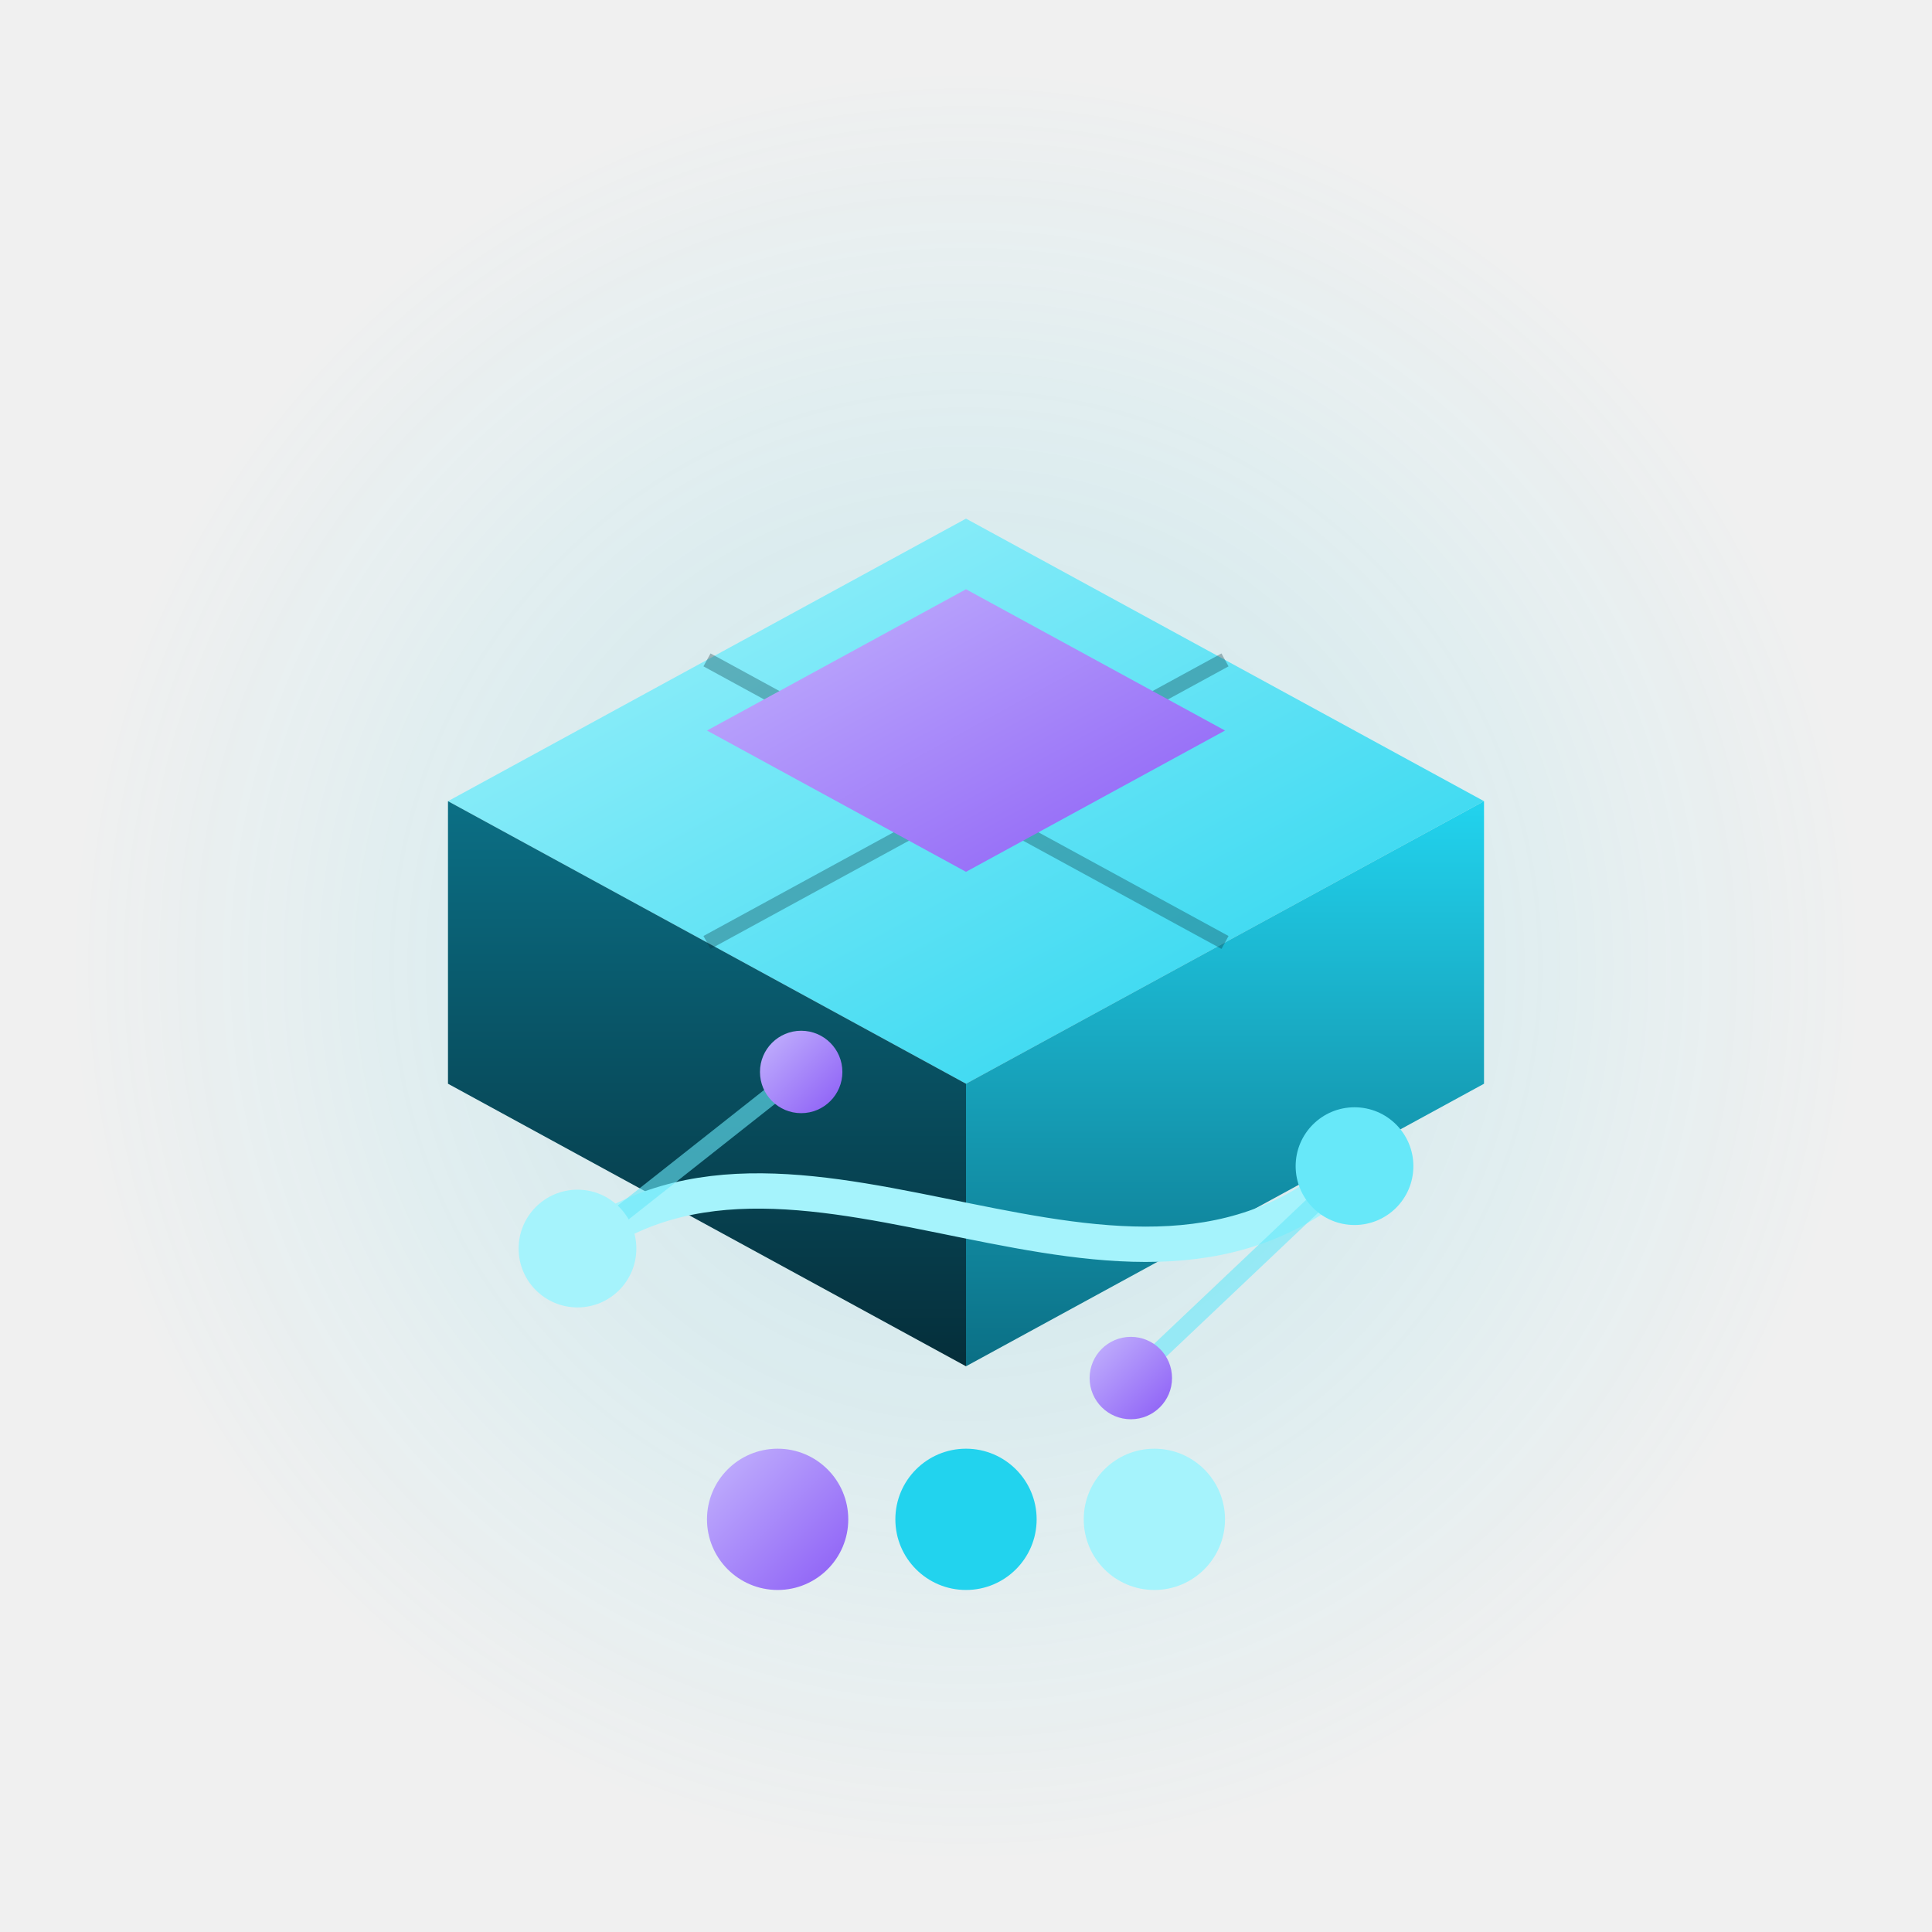
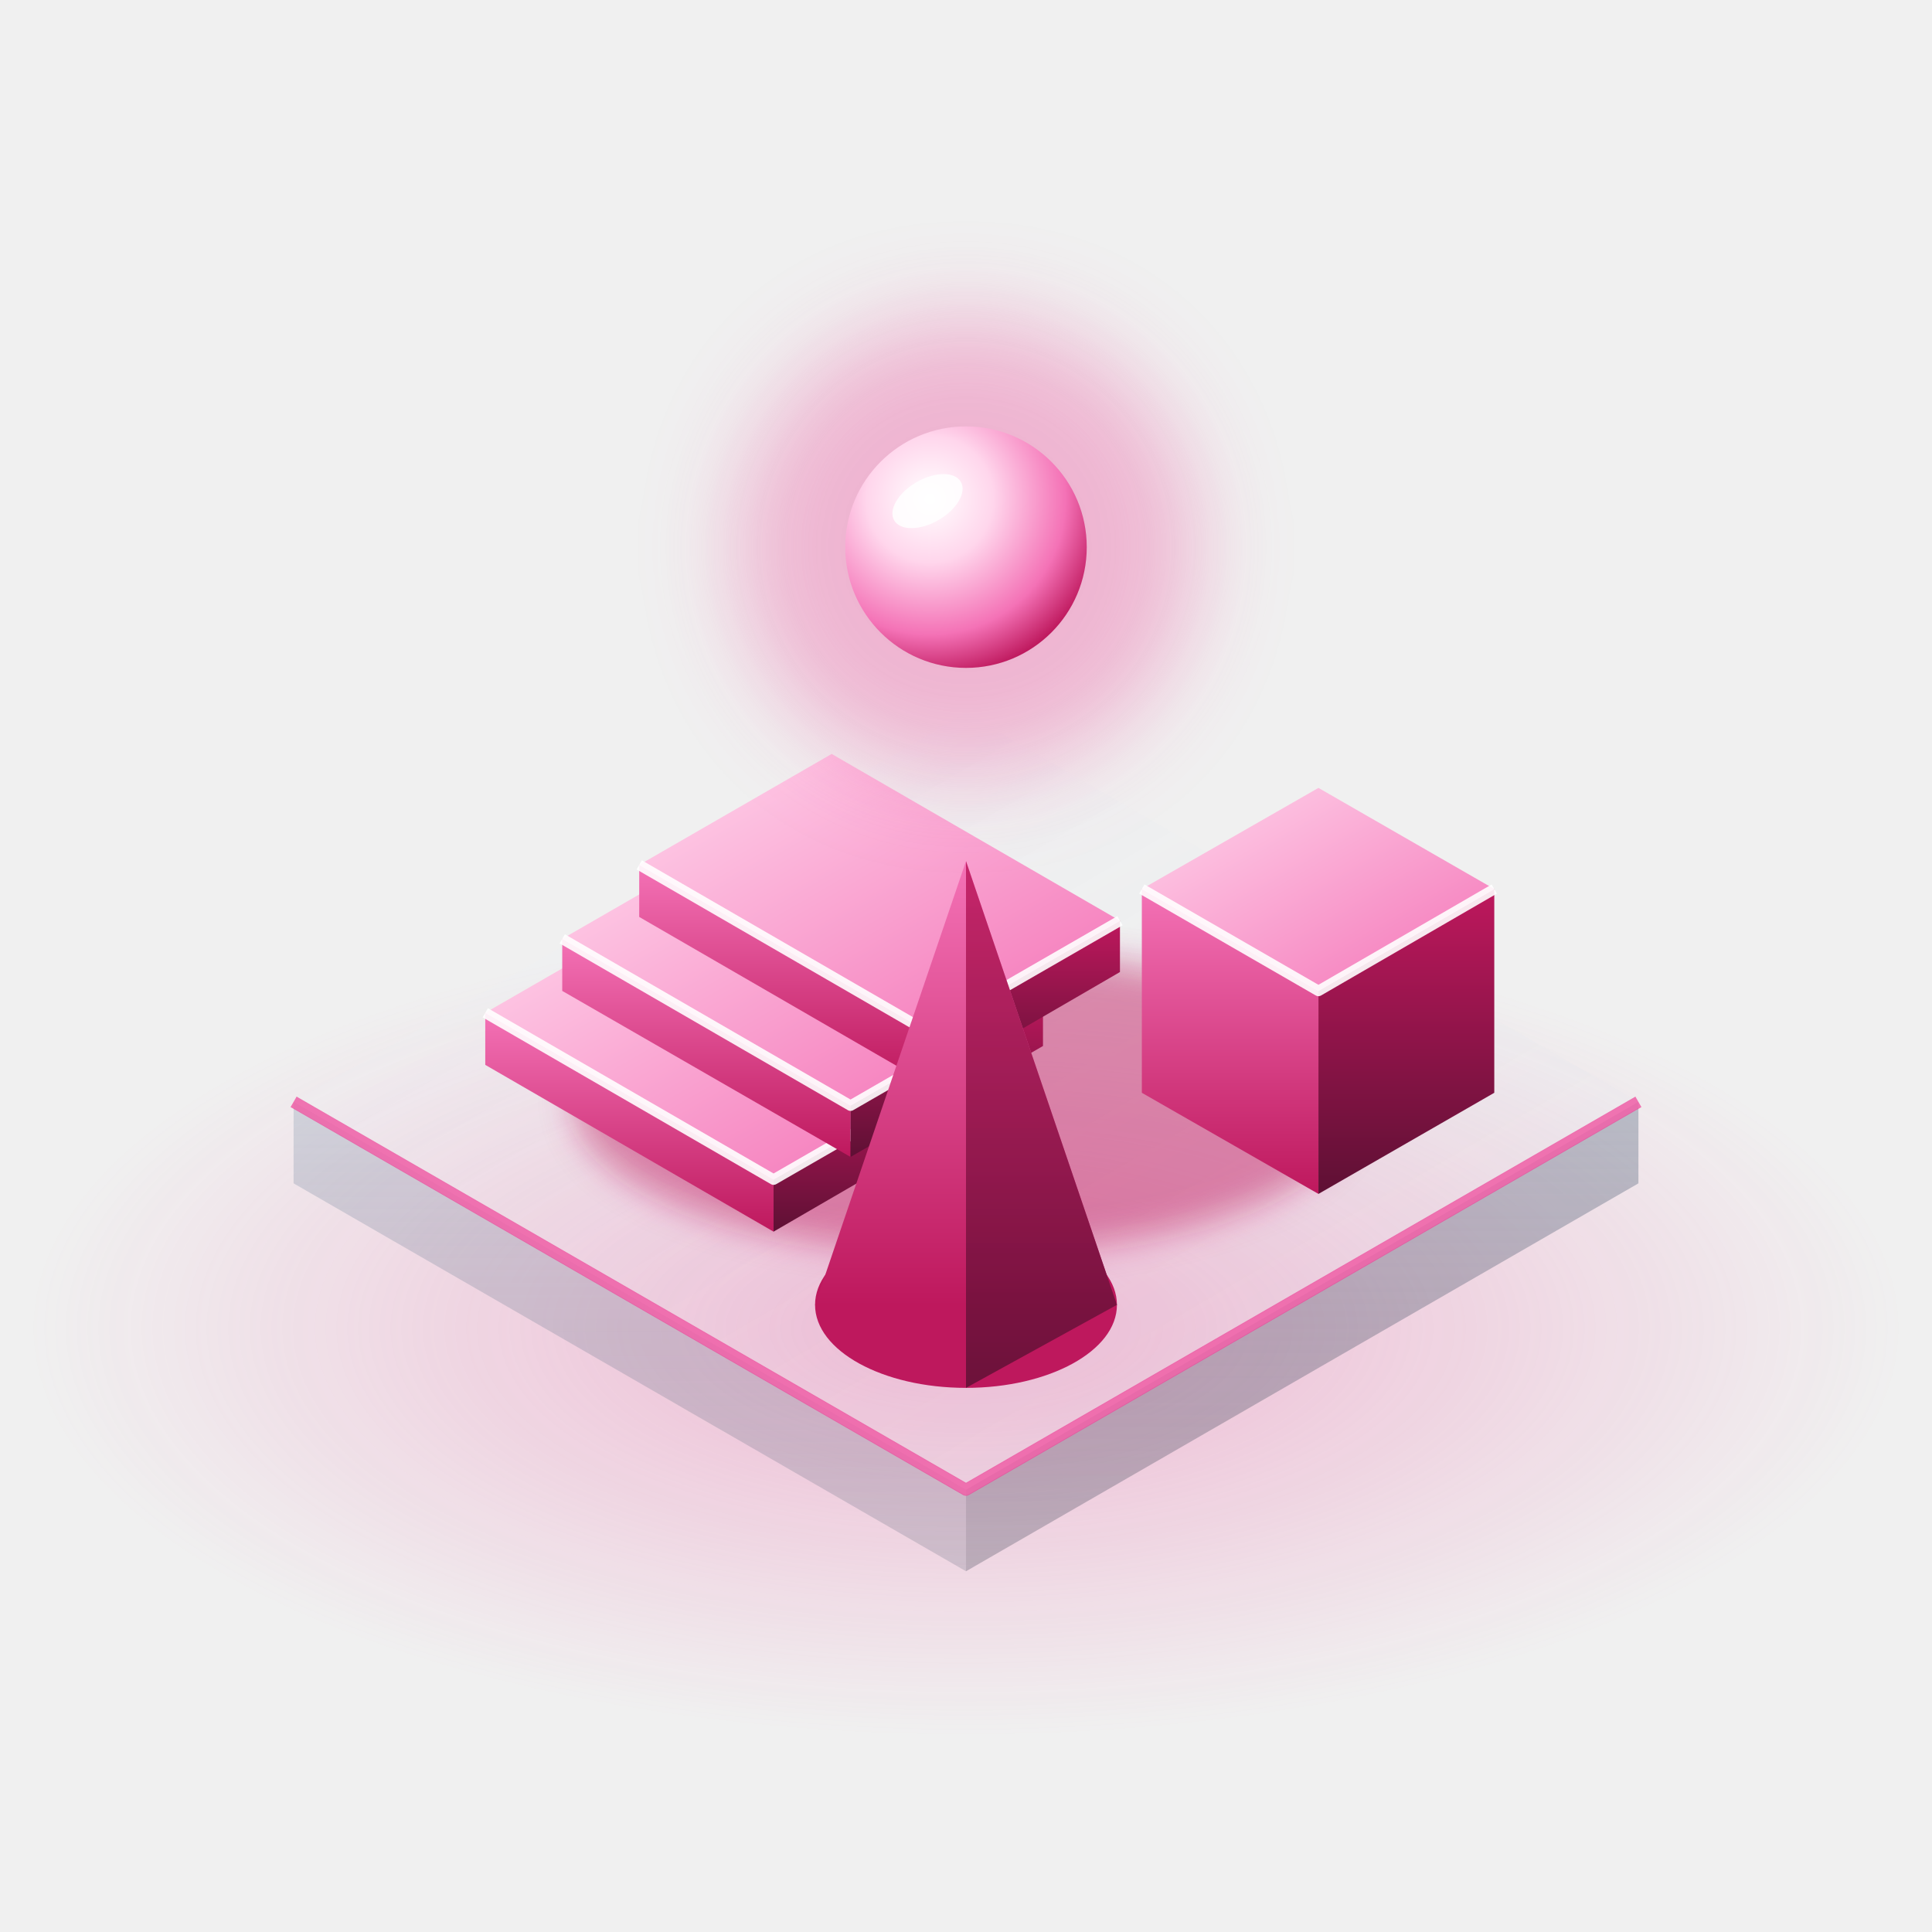
<svg xmlns="http://www.w3.org/2000/svg" viewBox="0 0 256 256" width="256" height="256" fill="none">
  <defs>
-     <linearGradient id="gd-top" x1="0" y1="0" x2="1" y2="1">
-       <stop offset="0" stop-color="#a5f3fc" />
-       <stop offset="1" stop-color="#22d3ee" />
+     <linearGradient id="grad-top" x1="0" y1="0" x2="1" y2="1">
+       <stop offset="0" stop-color="#ffd6ec" stop-opacity="1" />
+       <stop offset="1" stop-color="#f472b6" stop-opacity="1" />
    </linearGradient>
-     <linearGradient id="gd-face" x1="0" y1="0" x2="0" y2="1">
-       <stop offset="0" stop-color="#22d3ee" />
-       <stop offset="1" stop-color="#0b6f85" />
+     <linearGradient id="grad-left" x1="0" y1="0" x2="0" y2="1">
+       <stop offset="0" stop-color="#f472b6" stop-opacity="1" />
+       <stop offset="1" stop-color="#be185d" stop-opacity="1" />
    </linearGradient>
-     <linearGradient id="gd-side" x1="0" y1="0" x2="0" y2="1">
-       <stop offset="0" stop-color="#0b6f85" />
-       <stop offset="1" stop-color="#052e3a" />
+     <linearGradient id="grad-right" x1="0" y1="0" x2="0" y2="1">
+       <stop offset="0" stop-color="#be185d" stop-opacity="1" />
+       <stop offset="1" stop-color="#5e1034" stop-opacity="1" />
    </linearGradient>
-     <linearGradient id="gd-vio" x1="0" y1="0" x2="1" y2="1">
-       <stop offset="0" stop-color="#c4b5fd" />
-       <stop offset="1" stop-color="#8b5cf6" />
+     <linearGradient id="grad-spec" x1="0" y1="0" x2="1" y2="1">
+       <stop offset="0" stop-color="#ffffff" stop-opacity="0.55" />
+       <stop offset="1" stop-color="#ffffff" stop-opacity="0" />
    </linearGradient>
-     <radialGradient id="gd-glow" cx="0.5" cy="0.5" r="0.5">
-       <stop offset="0" stop-color="#0891b2" stop-opacity="0.18" />
-       <stop offset="0.6" stop-color="#22d3ee" stop-opacity="0.08" />
-       <stop offset="1" stop-color="#22d3ee" stop-opacity="0" />
+     <linearGradient id="grad-ptop" x1="0" y1="0" x2="1" y2="1">
+       <stop offset="0" stop-color="#f1f5f9" stop-opacity="0.16" />
+       <stop offset="1" stop-color="#cbd5e1" stop-opacity="0.06" />
+     </linearGradient>
+     <linearGradient id="grad-pleft" x1="0" y1="0" x2="0" y2="1">
+       <stop offset="0" stop-color="#94a3b8" stop-opacity="0.35" />
+       <stop offset="1" stop-color="#475569" stop-opacity="0.2" />
+     </linearGradient>
+     <linearGradient id="grad-pright" x1="0" y1="0" x2="0" y2="1">
+       <stop offset="0" stop-color="#64748b" stop-opacity="0.4" />
+       <stop offset="1" stop-color="#1e293b" stop-opacity="0.25" />
+     </linearGradient>
+     <radialGradient id="grad-halo" cx=".5" cy=".5" r=".5">
+       <stop offset="0" stop-color="#ec4899" stop-opacity="0.34" />
+       <stop offset="1" stop-color="#ec4899" stop-opacity="0" />
    </radialGradient>
+     <radialGradient id="grad-orb" cx=".35" cy=".3" r=".75">
+       <stop offset="0" stop-color="#ffffff" />
+       <stop offset=".35" stop-color="#ffd6ec" />
+       <stop offset=".75" stop-color="#f472b6" />
+       <stop offset="1" stop-color="#be185d" />
+     </radialGradient>
+     <filter id="grad-blur" x="-50%" y="-50%" width="200%" height="200%">
+       <feGaussianBlur stdDeviation="6" />
+     </filter>
+     <filter id="grad-soft" x="-50%" y="-50%" width="200%" height="200%">
+       <feGaussianBlur stdDeviation="2.2" />
+     </filter>
  </defs>
-   <circle cx="128" cy="128" r="118" fill="url(#gd-glow)" />
-   <g transform="translate(128,128) scale(0.78) translate(-128.0,-128.0)">
-     <polygon points="128.0,52.0 216.0,100.0 128.0,148.0 40.0,100.0" fill="url(#gd-top)" />
-     <polygon points="40.0,100.0 128.0,148.0 128.0,196.0 40.0,148.0" fill="url(#gd-side)" />
-     <polygon points="216.0,100.0 128.0,148.0 128.0,196.0 216.0,148.0" fill="url(#gd-face)" />
-     <g stroke="#052e3a" stroke-width="2.5" opacity="0.32" fill="none">
-       <path d="M84 76 L172 124" />
-       <path d="M172 76 L84 124" />
-     </g>
-     <polygon points="128.0,64.0 172.0,88.0 128.0,112.0 84.0,88.0" fill="url(#gd-vio)" />
-     <path d="M62 176 C 100 146, 156 198, 194 162" stroke="#a5f3fc" stroke-width="6" stroke-linecap="round" fill="none" />
-     <g stroke="#67e8f9" stroke-width="3" opacity="0.6" fill="none">
-       <path d="M62 176 L 100 146" />
-       <path d="M194 162 L 156 198" />
-     </g>
-     <circle cx="62" cy="176" r="10" fill="#a5f3fc" />
-     <circle cx="100" cy="146" r="7" fill="url(#gd-vio)" />
-     <circle cx="156" cy="198" r="7" fill="url(#gd-vio)" />
-     <circle cx="194" cy="162" r="10" fill="#67e8f9" />
-     <circle cx="96" cy="222" r="12" fill="url(#gd-vio)" />
-     <circle cx="128" cy="222" r="12" fill="#22d3ee" />
-     <circle cx="160" cy="222" r="12" fill="#a5f3fc" />
-   </g>
+   <ellipse cx="128" cy="176.0" rx="124" ry="54" fill="url(#grad-halo)" />
+   <polygon points="38.9,156.8 128.0,208.2 128.0,197.4 38.9,146.0" fill="url(#grad-pleft)" />
+   <polygon points="217.1,156.8 128.0,208.2 128.0,197.4 217.1,146.0" fill="url(#grad-pright)" />
+   <polygon points="128.0,94.5 217.1,146.0 128.0,197.4 38.9,146.0" fill="url(#grad-ptop)" />
+   <polyline points="38.9,146.0 128.0,197.4 217.1,146.0" fill="none" stroke="#ffffff" stroke-opacity="0.5" stroke-width="1.4" stroke-linejoin="round" />
+   <polyline points="38.9,146.0 128.0,197.4 217.1,146.0" fill="none" stroke="#ec4899" stroke-width="1.6" stroke-opacity=".75" stroke-linejoin="round" />
+   <ellipse cx="128.0" cy="146.0" rx="52" ry="20" fill="#be185d" opacity="0.45" filter="url(#grad-soft)" />
+   <polygon points="64.3,141.1 102.5,163.2 102.5,156.3 64.3,134.2" fill="url(#grad-left)" />
+   <polygon points="128.0,148.4 102.5,163.2 102.5,156.3 128.0,141.6" fill="url(#grad-right)" />
+   <polygon points="89.8,119.5 128.0,141.6 102.5,156.3 64.3,134.2" fill="url(#grad-top)" />
+   <polyline points="64.3,134.2 102.5,156.3 128.0,141.6" fill="none" stroke="#ffffff" stroke-opacity="0.9" stroke-width="1.4" stroke-linejoin="round" />
+   <polygon points="74.5,131.3 112.7,153.3 112.7,146.5 74.5,124.4" fill="url(#grad-left)" />
+   <polygon points="138.2,138.6 112.7,153.3 112.7,146.5 138.2,131.8" fill="url(#grad-right)" />
+   <polygon points="100.0,109.7 138.2,131.8 112.7,146.5 74.5,124.4" fill="url(#grad-top)" />
+   <polyline points="74.5,124.4 112.7,146.5 138.2,131.8" fill="none" stroke="#ffffff" stroke-opacity="0.9" stroke-width="1.4" stroke-linejoin="round" />
+   <polygon points="84.7,121.5 122.9,143.6 122.9,136.7 84.7,114.6" fill="url(#grad-left)" />
+   <polygon points="148.4,128.8 122.9,143.6 122.9,136.7 148.4,122.0" fill="url(#grad-right)" />
+   <polygon points="110.2,99.9 148.4,122.0 122.9,136.7 84.7,114.6" fill="url(#grad-top)" />
+   <polyline points="84.7,114.6 122.9,136.7 148.4,122.0" fill="none" stroke="#ffffff" stroke-opacity="0.9" stroke-width="1.4" stroke-linejoin="round" />
+   <polygon points="151.3,144.8 174.7,158.2 174.7,131.3 151.3,117.8" fill="url(#grad-left)" />
+   <polygon points="198.0,144.8 174.7,158.2 174.7,131.3 198.0,117.8" fill="url(#grad-right)" />
+   <polygon points="174.7,104.4 198.0,117.8 174.7,131.3 151.3,117.8" fill="url(#grad-top)" />
+   <polyline points="151.3,117.8 174.7,131.3 198.0,117.8" fill="none" stroke="#ffffff" stroke-opacity="0.9" stroke-width="1.4" stroke-linejoin="round" />
+   <circle cx="128.0" cy="72.5" r="30.4" fill="#ec4899" opacity=".35" filter="url(#grad-blur)" />
+   <circle cx="128.0" cy="72.5" r="16.0" fill="url(#grad-orb)" />
+   <ellipse cx="122.9" cy="66.4" rx="5.1" ry="2.9" fill="#fff" opacity=".85" transform="rotate(-30 122.9 66.4)" />
+   <ellipse cx="128.0" cy="172.9" rx="20" ry="11" fill="#be185d" />
+   <polygon points="128.0,114.1 108.0,172.9 148.0,172.9" fill="url(#grad-left)" />
+   <polygon points="128.0,114.1 128.0,183.9 148.0,172.9" fill="url(#grad-right)" opacity=".85" />
</svg>
